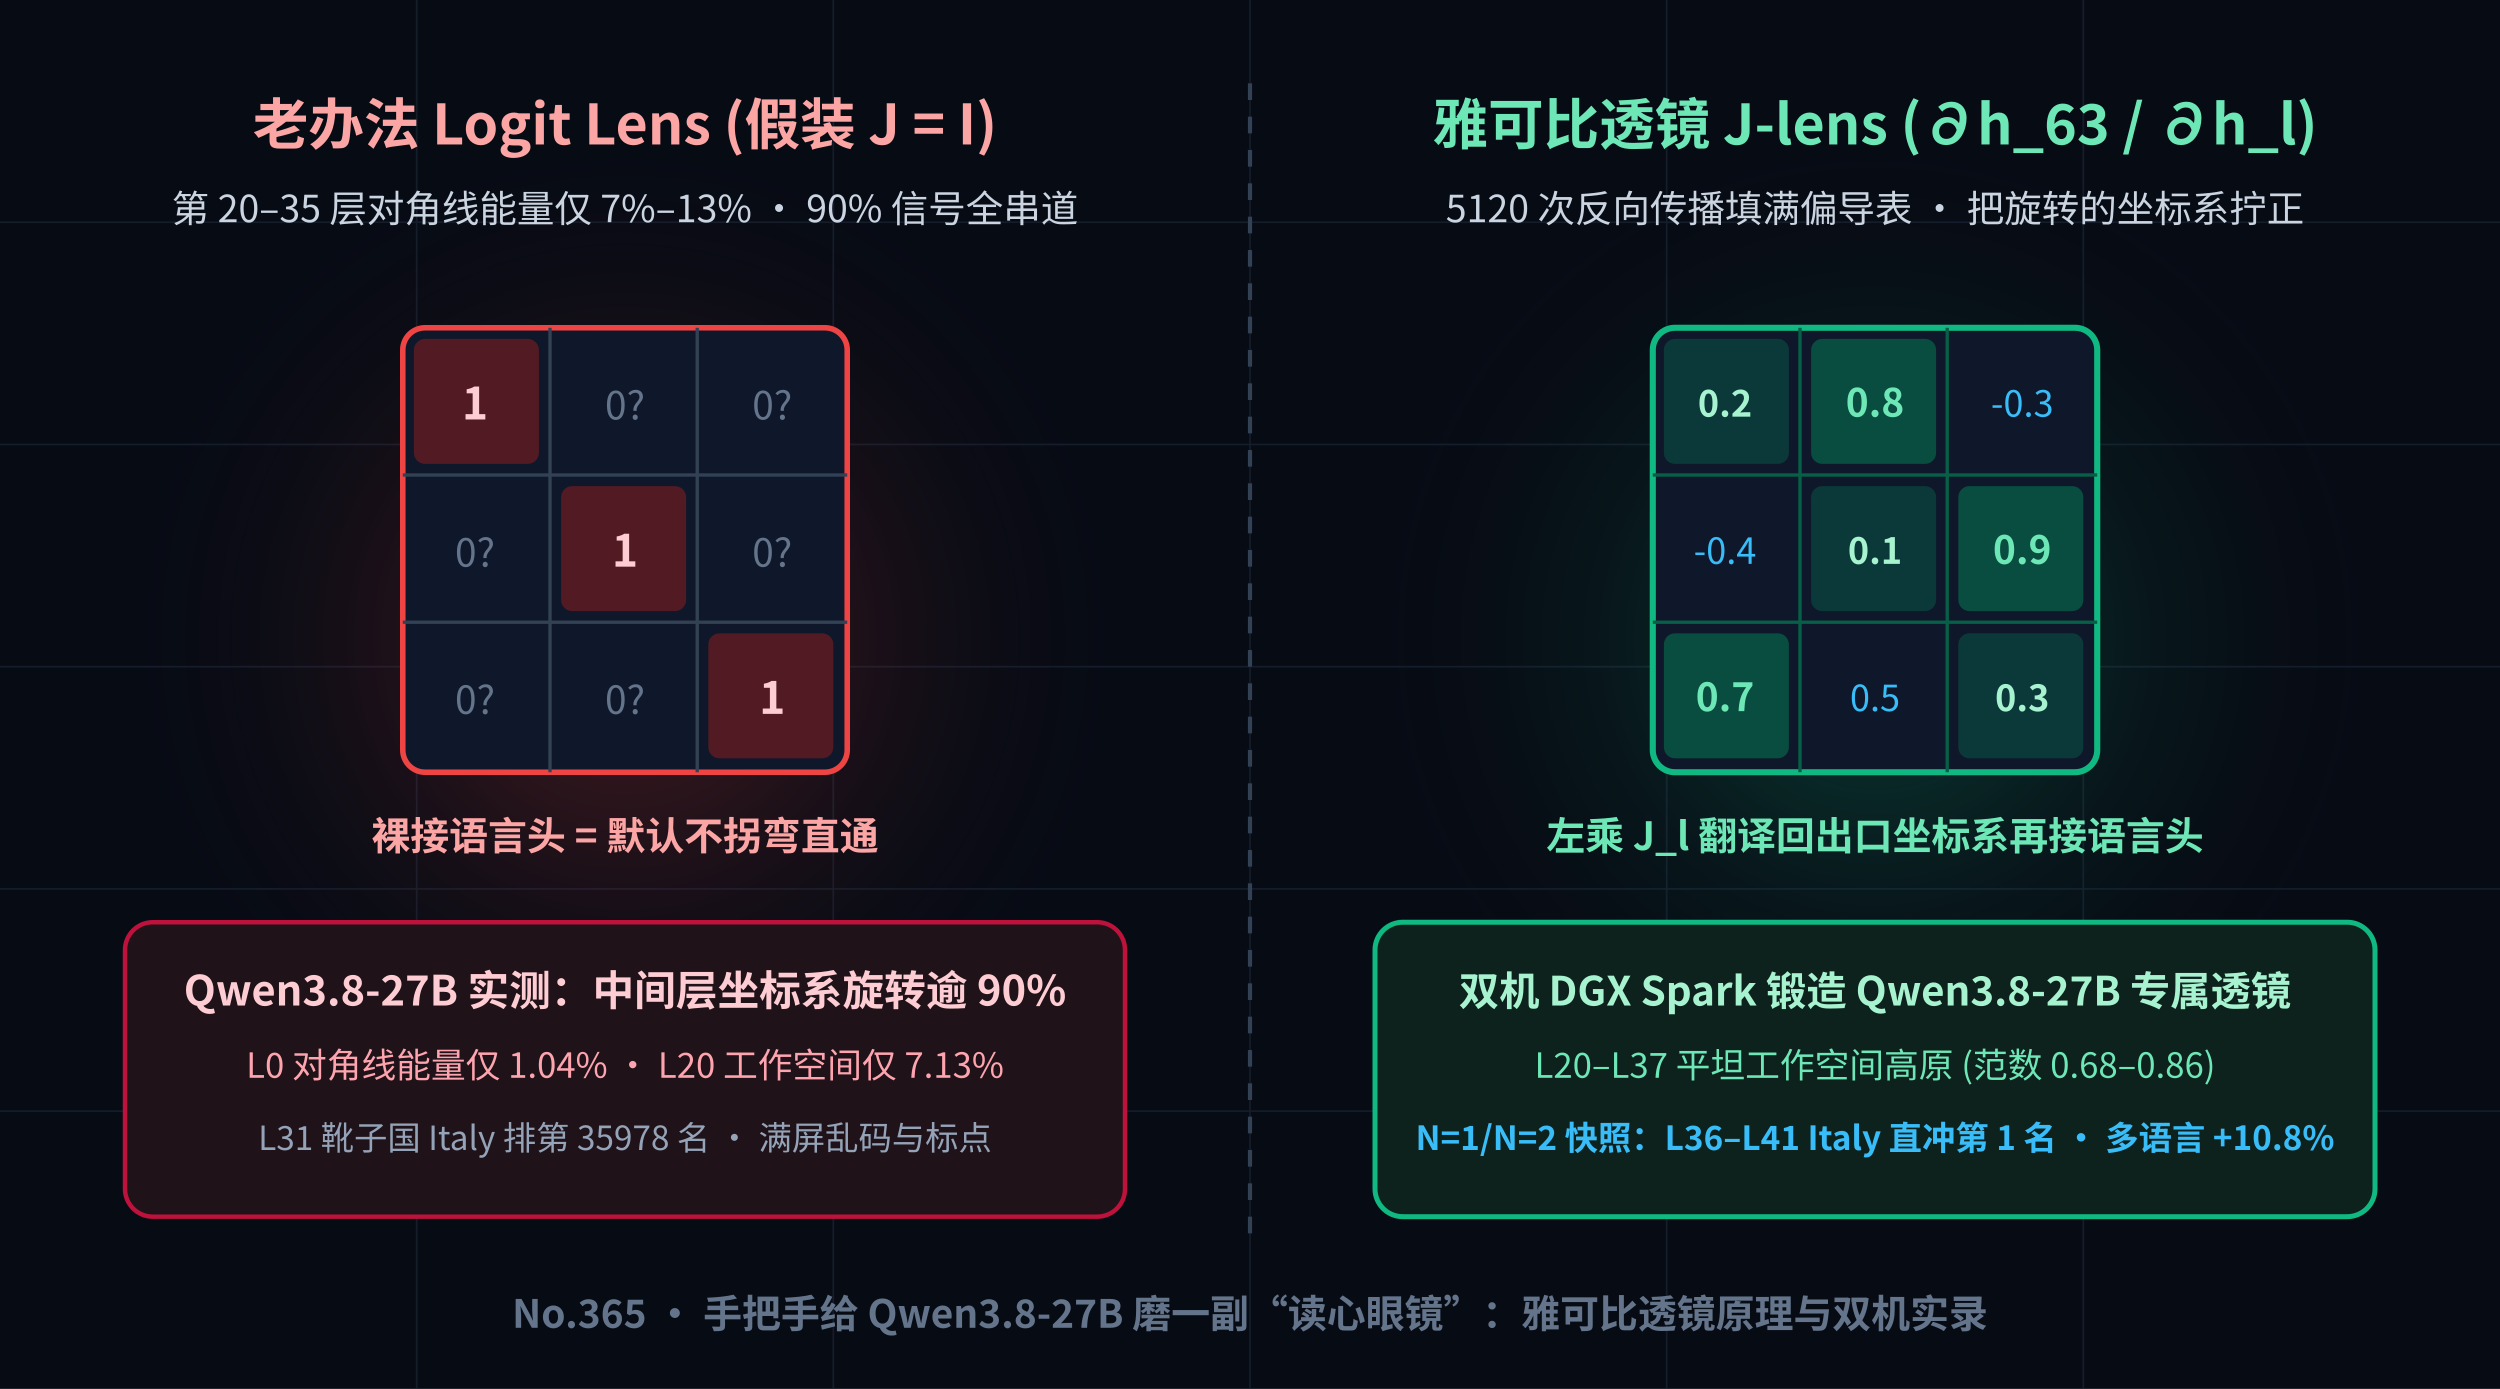
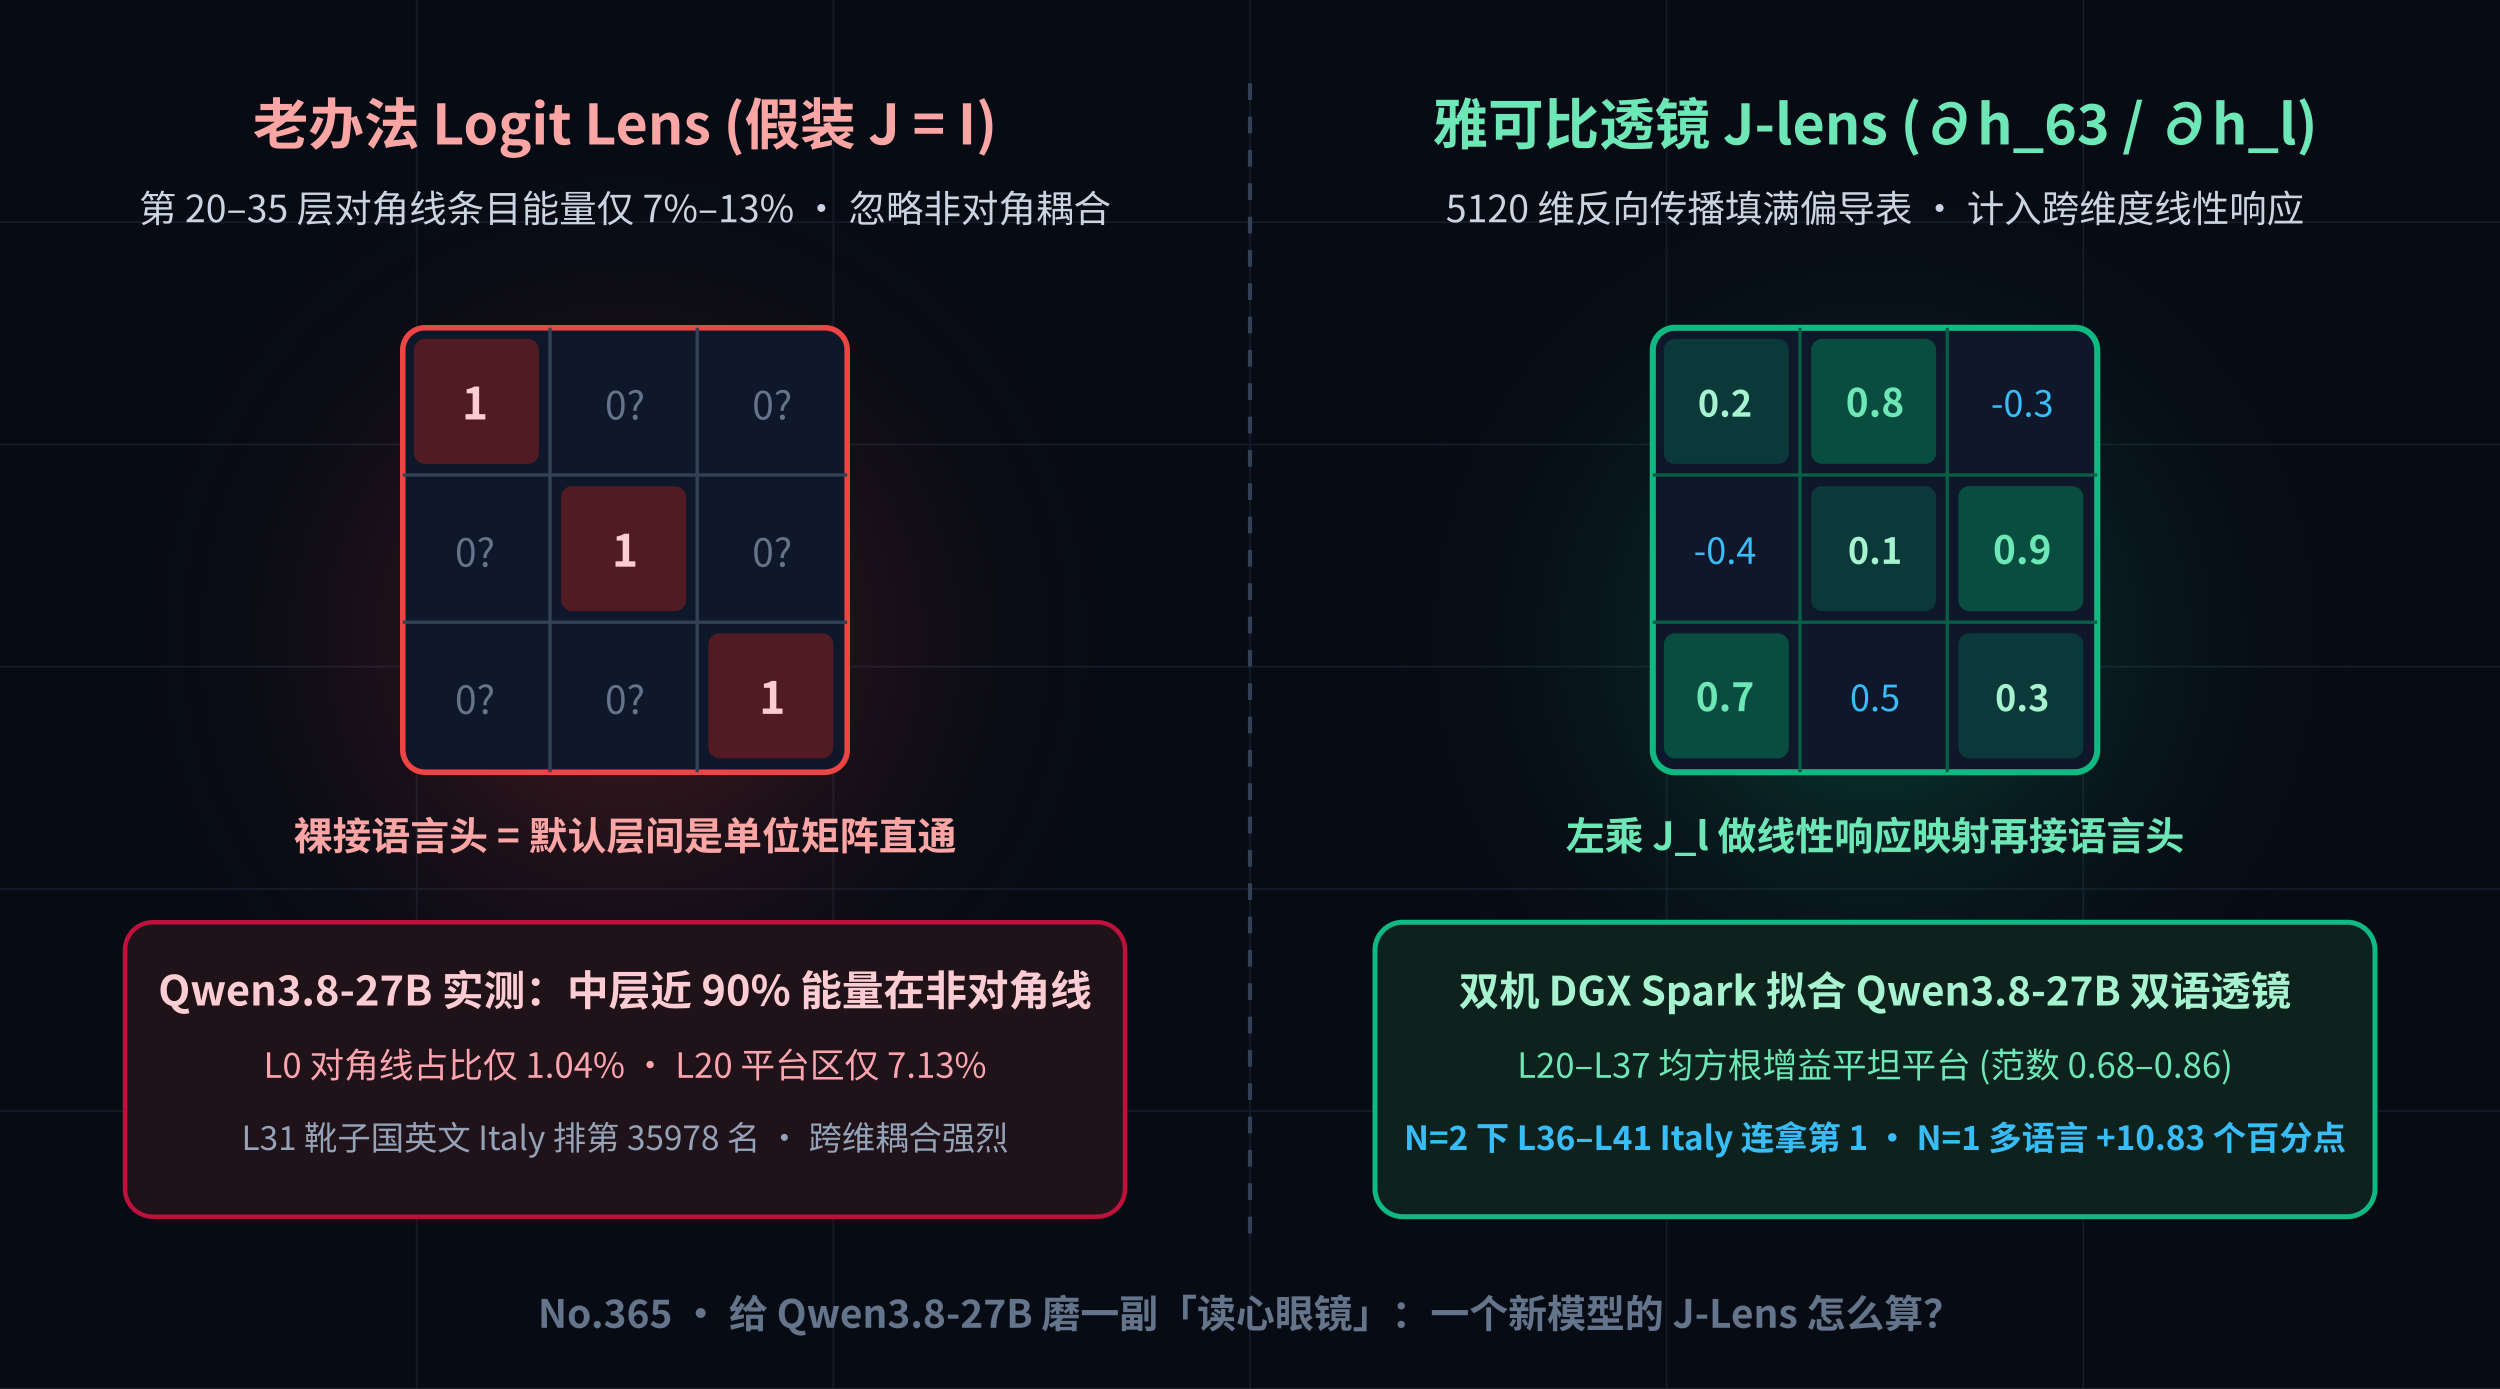
<svg xmlns="http://www.w3.org/2000/svg" viewBox="0 0 900 500" width="900" height="500" font-family="'WenQuanYi Micro Hei', 'Noto Sans CJK SC', sans-serif">
  <defs>
    <radialGradient id="glowLeft" cx="50%" cy="50%" r="50%">
      <stop offset="0%" stop-color="#ef4444" stop-opacity="0.32" />
      <stop offset="100%" stop-color="#070b14" stop-opacity="0" />
    </radialGradient>
    <radialGradient id="glowRight" cx="50%" cy="50%" r="50%">
      <stop offset="0%" stop-color="#10b981" stop-opacity="0.32" />
      <stop offset="100%" stop-color="#070b14" stop-opacity="0" />
    </radialGradient>
-     <marker id="arrRed" viewBox="0 0 10 10" refX="8" refY="5" markerWidth="6" markerHeight="6" orient="auto">
-       <path d="M 0 1 L 10 5 L 0 9 z" fill="#ef4444" />
-     </marker>
-     <marker id="arrGreen" viewBox="0 0 10 10" refX="8" refY="5" markerWidth="6" markerHeight="6" orient="auto">
-       <path d="M 0 1 L 10 5 L 0 9 z" fill="#10b981" />
-     </marker>
-     <marker id="arrCyan" viewBox="0 0 10 10" refX="8" refY="5" markerWidth="6" markerHeight="6" orient="auto">
-       <path d="M 0 1 L 10 5 L 0 9 z" fill="#38bdf8" />
-     </marker>
  </defs>
  <rect x="0" y="0" width="900" height="500" fill="#070b14" />
  <g stroke="#1e293b" stroke-width="0.6" opacity="0.6">
    <line x1="0" y1="80" x2="900" y2="80" />
    <line x1="0" y1="160" x2="900" y2="160" />
    <line x1="0" y1="240" x2="900" y2="240" />
    <line x1="0" y1="320" x2="900" y2="320" />
    <line x1="0" y1="400" x2="900" y2="400" />
    <line x1="150" y1="0" x2="150" y2="500" />
    <line x1="300" y1="0" x2="300" y2="500" />
    <line x1="450" y1="0" x2="450" y2="500" />
    <line x1="600" y1="0" x2="600" y2="500" />
    <line x1="750" y1="0" x2="750" y2="500" />
  </g>
  <line x1="450" y1="30" x2="450" y2="450" stroke="#334155" stroke-width="1.5" stroke-dasharray="6 6" />
  <circle cx="225" cy="230" r="185" fill="url(#glowLeft)" />
  <text x="225" y="52" fill="#fca5a5" font-size="20" font-weight="bold" text-anchor="middle">老办法 Logit Lens (假装 J = I)</text>
-   <text x="225" y="80" fill="#cbd5e1" font-size="13.5" text-anchor="middle">第 20–35 层对角线能量仅 7%–13% · 90% 信号全串道</text>
+   <text x="225" y="80" fill="#cbd5e1" font-size="13.5" text-anchor="middle">第 20–35 层对角线条目能量仅 7%–13% · 忽略非对角耦合</text>
  <g transform="translate(145, 118)">
    <rect x="0" y="0" width="160" height="160" rx="8" fill="#0f172a" stroke="#ef4444" stroke-width="2" />
    <line x1="53" y1="0" x2="53" y2="160" stroke="#334155" stroke-width="1.2" />
    <line x1="106" y1="0" x2="106" y2="160" stroke="#334155" stroke-width="1.2" />
    <line x1="0" y1="53" x2="160" y2="53" stroke="#334155" stroke-width="1.2" />
    <line x1="0" y1="106" x2="160" y2="106" stroke="#334155" stroke-width="1.2" />
    <rect x="4" y="4" width="45" height="45" rx="4" fill="#7f1d1d" fill-opacity="0.6" />
    <rect x="57" y="57" width="45" height="45" rx="4" fill="#7f1d1d" fill-opacity="0.6" />
    <rect x="110" y="110" width="45" height="45" rx="4" fill="#7f1d1d" fill-opacity="0.6" />
    <text x="26" y="33" fill="#fecdd3" font-size="16" font-weight="bold" text-anchor="middle">1</text>
    <text x="80" y="86" fill="#fecdd3" font-size="16" font-weight="bold" text-anchor="middle">1</text>
    <text x="133" y="139" fill="#fecdd3" font-size="16" font-weight="bold" text-anchor="middle">1</text>
    <text x="80" y="33" fill="#64748b" font-size="14" text-anchor="middle">0?</text>
    <text x="133" y="33" fill="#64748b" font-size="14" text-anchor="middle">0?</text>
    <text x="26" y="86" fill="#64748b" font-size="14" text-anchor="middle">0?</text>
    <text x="133" y="86" fill="#64748b" font-size="14" text-anchor="middle">0?</text>
    <text x="26" y="139" fill="#64748b" font-size="14" text-anchor="middle">0?</text>
    <text x="80" y="139" fill="#64748b" font-size="14" text-anchor="middle">0?</text>
  </g>
-   <text x="225" y="306" fill="#fca5a5" font-size="14" font-weight="bold" text-anchor="middle">裸接语言头 = 默认不拐弯直通</text>
+   <text x="225" y="306" fill="#fca5a5" font-size="14" font-weight="bold" text-anchor="middle">裸接语言头 = 默认层间是单位矩阵直通</text>
  <rect x="45" y="332" width="360" height="106" rx="10" fill="#1f1218" stroke="#be123c" stroke-width="1.6" />
-   <text x="225" y="362" fill="#fecdd3" font-size="15" font-weight="bold" text-anchor="middle">Qwen3.8-27B 实测：中间层坐标系旋转逾 90%</text>
-   <text x="225" y="388" fill="#fda4af" font-size="12.5" text-anchor="middle">L0 对角线能量仅 1.04% · L20 工作空间仅 7.13%</text>
-   <text x="225" y="414" fill="#94a3b8" font-size="12" text-anchor="middle">L31 靴子国 Italy 排第 35978 名 · 满屏乱码与标点</text>
+   <text x="225" y="362" fill="#fecdd3" font-size="15" font-weight="bold" text-anchor="middle">Qwen3.8-27B 实测：中层近 90% 能量在非对角线</text>
+   <text x="225" y="388" fill="#fda4af" font-size="12.5" text-anchor="middle">L0 对角线占比仅 1.04% · L20 平台区仅 7.13%</text>
+   <text x="225" y="414" fill="#94a3b8" font-size="12" text-anchor="middle">L31 靴子国英文 Italy 排第 35978 名 · 跨维耦合强烈</text>
  <circle cx="675" cy="230" r="185" fill="url(#glowRight)" />
  <text x="675" y="52" fill="#6ee7b7" font-size="20" font-weight="bold" text-anchor="middle">雅可比透镜 J-lens (∂h_63 / ∂h_l)</text>
-   <text x="675" y="80" fill="#cbd5e1" font-size="13.5" text-anchor="middle">5120 次反向传播填满偏导表 · 把旋转的坐标系拧正</text>
+   <text x="675" y="80" fill="#cbd5e1" font-size="13.5" text-anchor="middle">5120 维反向传播填满偏导表 · 计入跨维度线性响应</text>
  <g transform="translate(595, 118)">
    <rect x="0" y="0" width="160" height="160" rx="8" fill="#0f172a" stroke="#10b981" stroke-width="2.2" />
    <line x1="53" y1="0" x2="53" y2="160" stroke="#065f46" stroke-width="1.2" />
    <line x1="106" y1="0" x2="106" y2="160" stroke="#065f46" stroke-width="1.2" />
    <line x1="0" y1="53" x2="160" y2="53" stroke="#065f46" stroke-width="1.2" />
    <line x1="0" y1="106" x2="160" y2="106" stroke="#065f46" stroke-width="1.2" />
    <rect x="57" y="4" width="45" height="45" rx="4" fill="#065f46" fill-opacity="0.75" />
    <rect x="110" y="57" width="45" height="45" rx="4" fill="#065f46" fill-opacity="0.75" />
    <rect x="4" y="110" width="45" height="45" rx="4" fill="#065f46" fill-opacity="0.75" />
    <rect x="4" y="4" width="45" height="45" rx="4" fill="#047857" fill-opacity="0.35" />
    <rect x="57" y="57" width="45" height="45" rx="4" fill="#047857" fill-opacity="0.35" />
    <rect x="110" y="110" width="45" height="45" rx="4" fill="#047857" fill-opacity="0.35" />
    <text x="26" y="32" fill="#a7f3d0" font-size="13" font-weight="bold" text-anchor="middle">0.2</text>
    <text x="80" y="32" fill="#6ee7b7" font-size="14" font-weight="bold" text-anchor="middle">0.8</text>
    <text x="133" y="32" fill="#38bdf8" font-size="13" text-anchor="middle">-0.3</text>
    <text x="26" y="85" fill="#38bdf8" font-size="13" text-anchor="middle">-0.4</text>
    <text x="80" y="85" fill="#a7f3d0" font-size="13" font-weight="bold" text-anchor="middle">0.1</text>
    <text x="133" y="85" fill="#6ee7b7" font-size="14" font-weight="bold" text-anchor="middle">0.9</text>
    <text x="26" y="138" fill="#6ee7b7" font-size="14" font-weight="bold" text-anchor="middle">0.7</text>
    <text x="80" y="138" fill="#38bdf8" font-size="13" text-anchor="middle">0.5</text>
    <text x="133" y="138" fill="#a7f3d0" font-size="13" font-weight="bold" text-anchor="middle">0.3</text>
  </g>
-   <text x="675" y="306" fill="#6ee7b7" font-size="14" font-weight="bold" text-anchor="middle">左乘 J_l 翻译回出口坐标系再接语言头</text>
+   <text x="675" y="306" fill="#6ee7b7" font-size="14" font-weight="bold" text-anchor="middle">左乘 J_l 做线性响应映射再接语言头</text>
  <rect x="495" y="332" width="360" height="106" rx="10" fill="#0d211d" stroke="#10b981" stroke-width="1.8" />
-   <text x="675" y="362" fill="#a7f3d0" font-size="14.5" font-weight="bold" text-anchor="middle">双机 DGX Spark 锻造 Qwen3.8-27B 专属透镜</text>
-   <text x="675" y="388" fill="#6ee7b7" font-size="12.5" text-anchor="middle">L20–L37 平坦工作空间高原 (范数 0.68–0.86)</text>
-   <text x="675" y="414" fill="#38bdf8" font-size="12" font-weight="bold" text-anchor="middle">N=1/N=2 快照：L36–L41 Italy 直冲第 1 名 · 多语言 +10.8%</text>
-   <text x="450" y="478" fill="#64748b" font-size="14" font-weight="bold" text-anchor="middle">No.365 · 手把手给 Qwen3.8-27B 磨一副“读心眼镜”：雅可比透镜原理与双机实录</text>
+   <text x="675" y="362" fill="#a7f3d0" font-size="14.5" font-weight="bold" text-anchor="middle">双机 DGX Spark 拟合 Qwen3.8-27B 双语透镜</text>
+   <text x="675" y="388" fill="#6ee7b7" font-size="12.5" text-anchor="middle">L20–L37 均方根增益平坦平台 (范数 0.68–0.86)</text>
+   <text x="675" y="414" fill="#38bdf8" font-size="12" font-weight="bold" text-anchor="middle">N=2 下 L36–L41 Italy 连拿第 1 · N=1 多语言 +10.83 个百分点</text>
+   <text x="450" y="478" fill="#64748b" font-size="14" font-weight="bold" text-anchor="middle">No.365 · 给 Qwen3.8-27B 磨一副「读心眼镜」：一个新模型的 J-Lens 怎么算？</text>
</svg>
